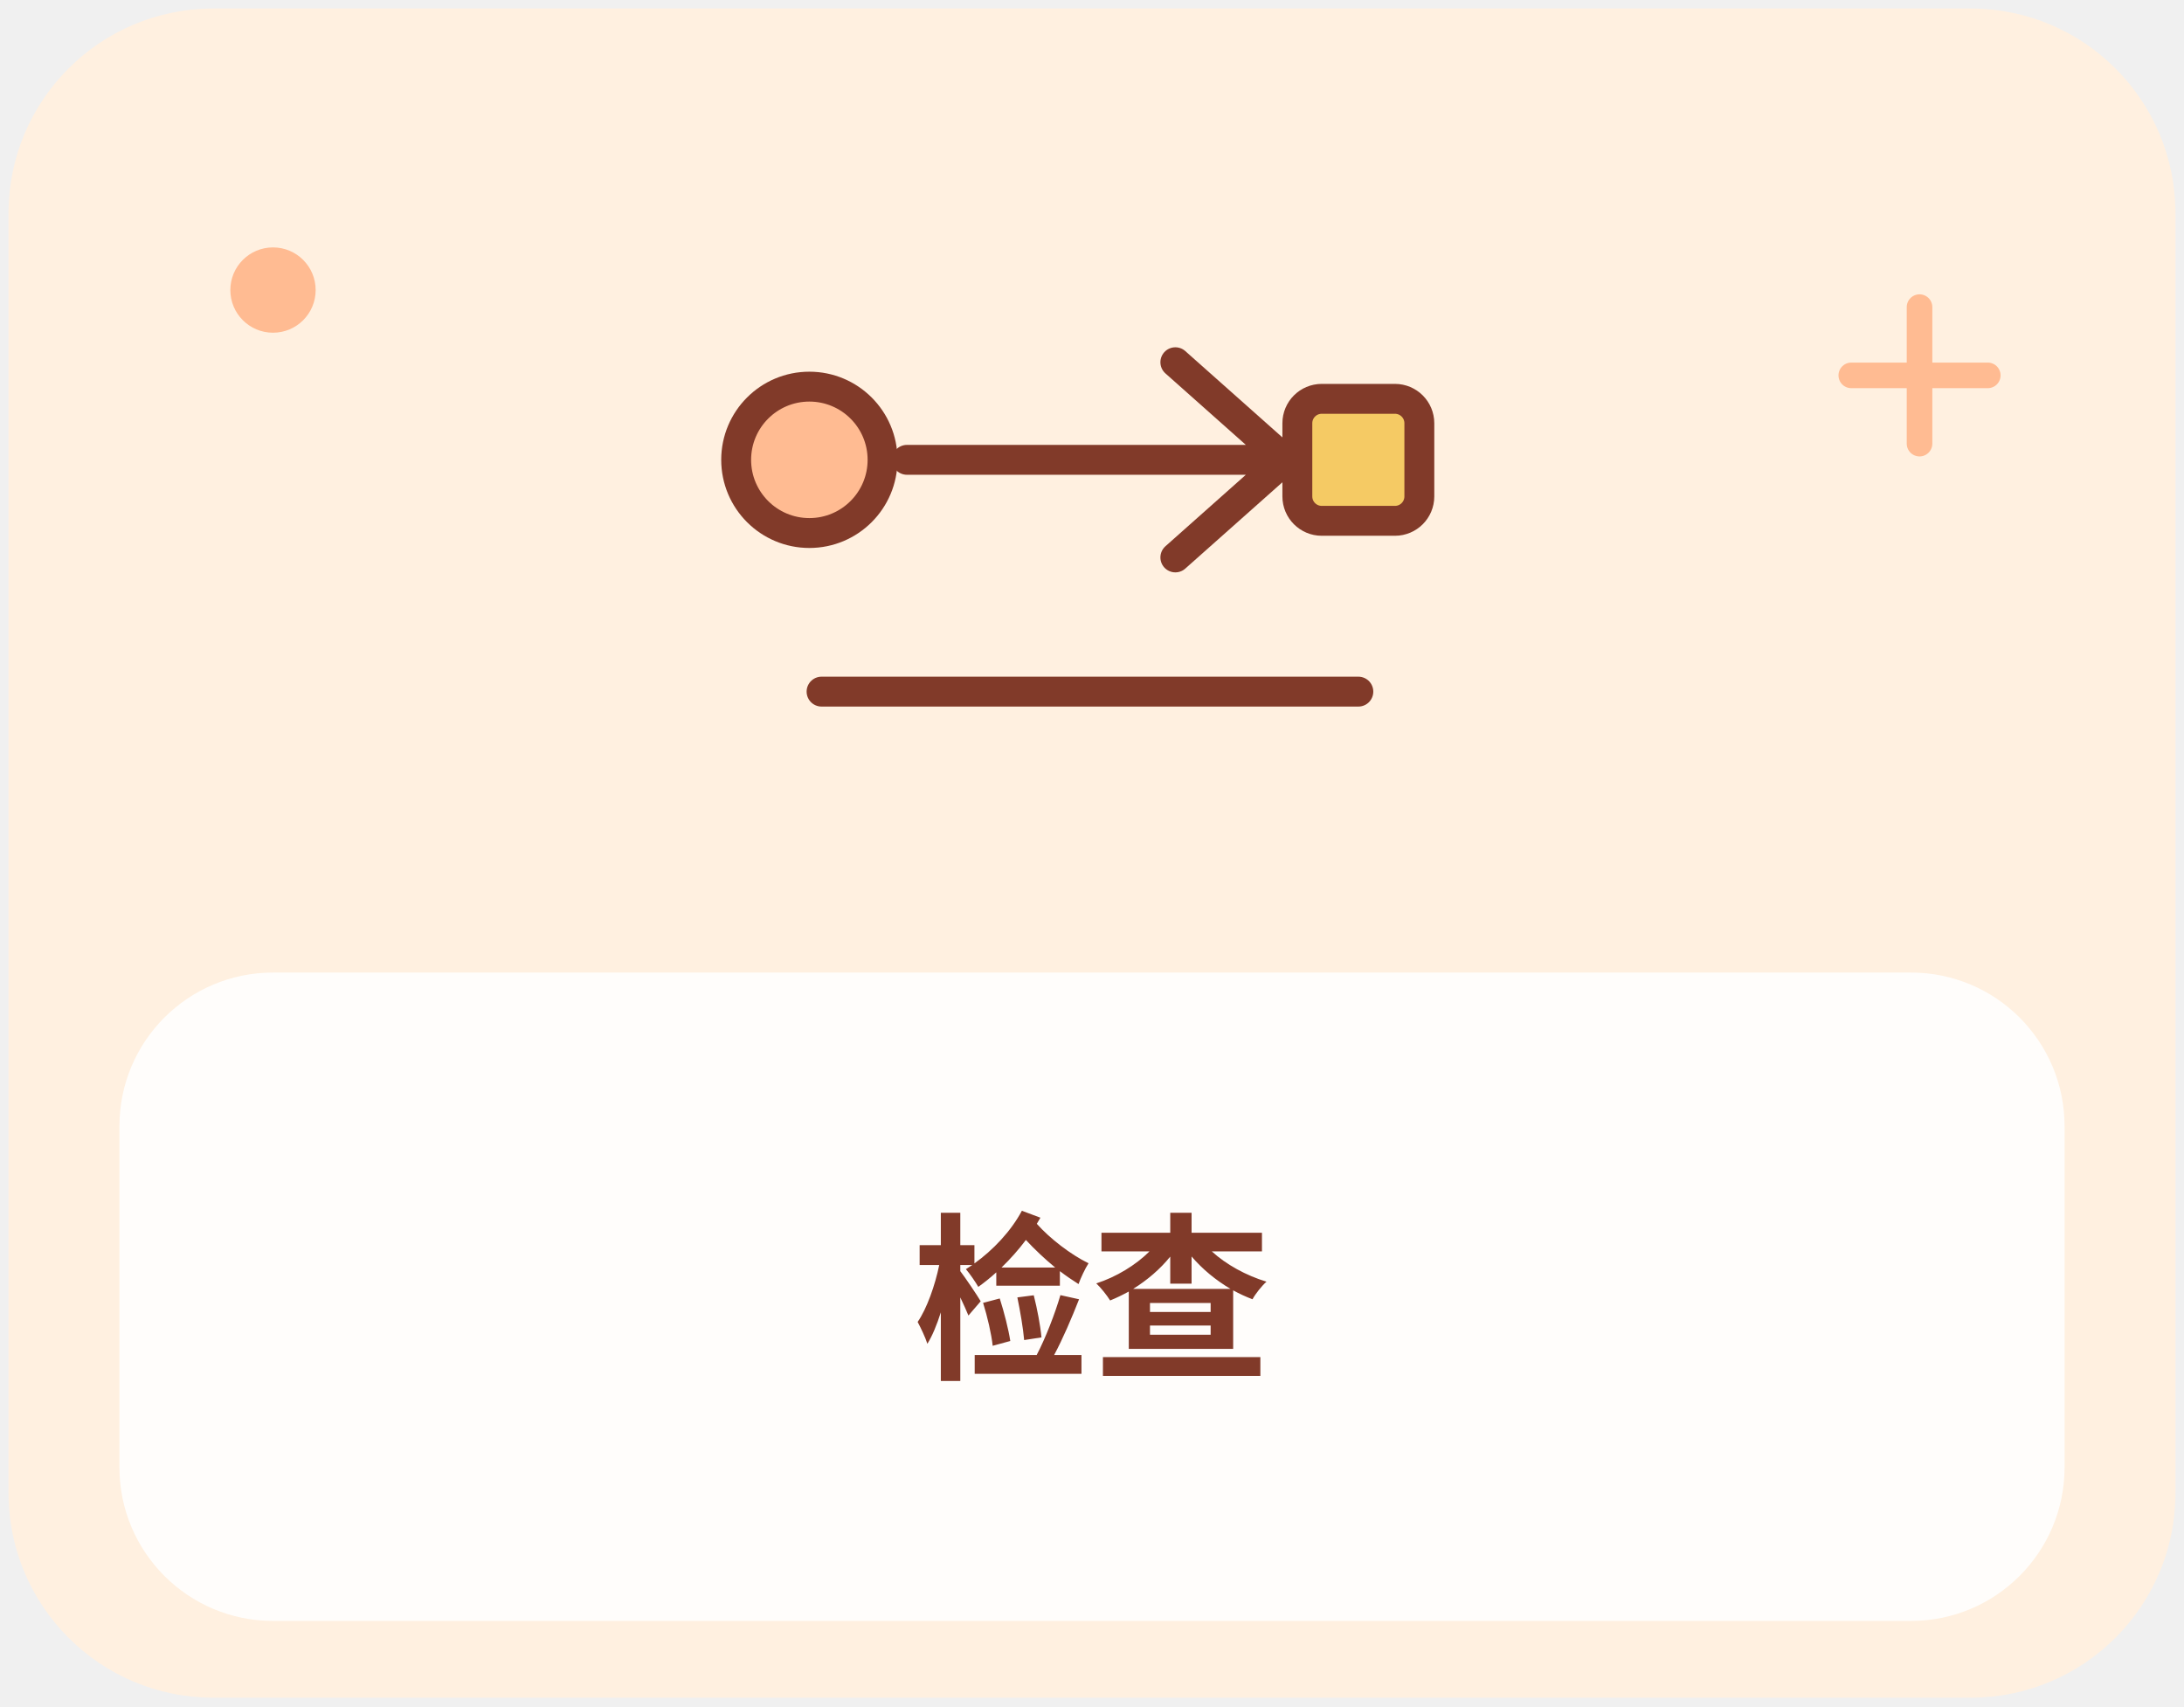
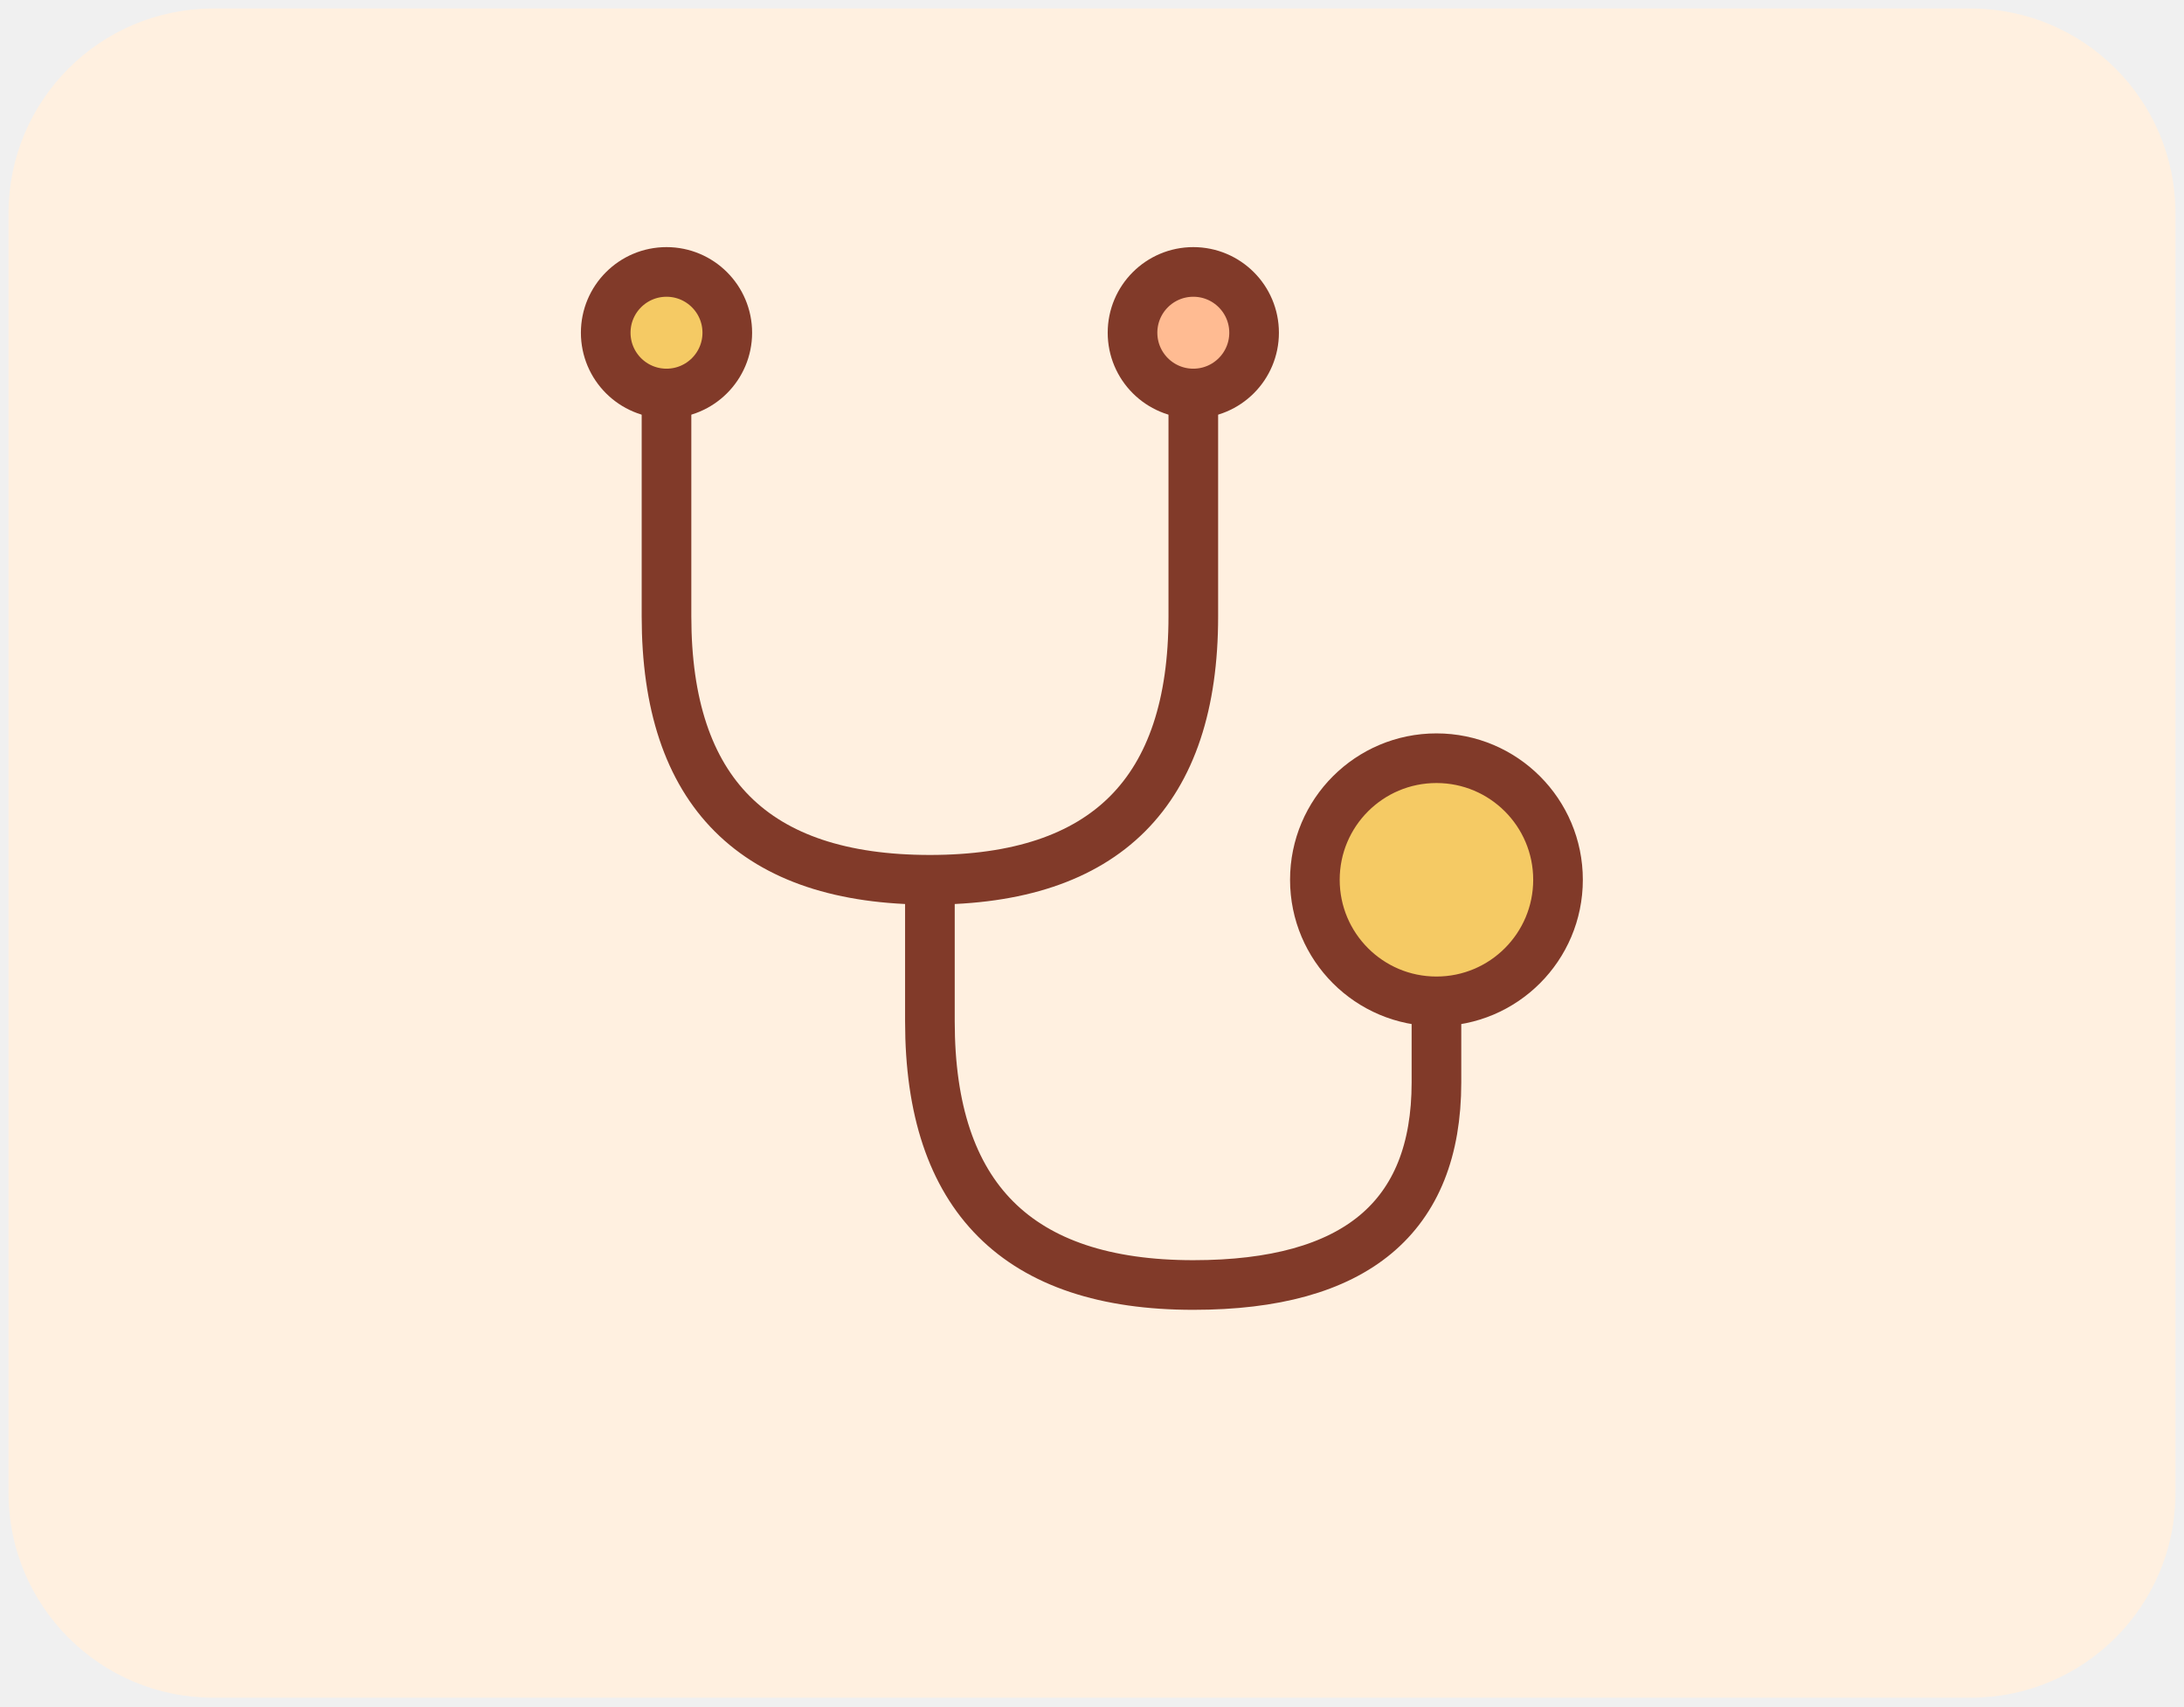
- <svg xmlns="http://www.w3.org/2000/svg" width="256" height="200" viewBox="0 0 256 200" font-family="system-ui,Noto Sans CJK SC,Microsoft YaHei,sans-serif" role="img">
+ <svg xmlns="http://www.w3.org/2000/svg" width="256" height="200" viewBox="0 0 256 200" font-family="system-ui,sans-serif" role="img">
  <rect x="1" y="1" width="254" height="198" rx="24" fill="#fff0e0" />
-   <circle cx="32" cy="34" r="5" fill="#ffbb92" />
-   <path d="M225 36v16m-8-8h16" stroke="#ffbb92" stroke-width="3" stroke-linecap="round" />
-   <g transform="translate(82 11) scale(1.43)" stroke="#813a29" stroke-width="2.45" stroke-linecap="round" stroke-linejoin="round" fill="none">
-     <ellipse cx="9" cy="30" rx="6" ry="6" fill="#ffbb92" />
-     <path d="M17 30h31m-9-8 9 8-9 8" fill="none" />
-     <rect x="49" y="25" width="10" height="10" rx="2" fill="#f5ca64" />
-     <path d="M10 49h44" fill="none" />
+   <g transform="translate(52 20) scale(2.375)" stroke="#813a29" stroke-width="2.45" stroke-linecap="round" stroke-linejoin="round" fill="none">
+     <g transform="translate(0 0) scale(1)">
+       <path d="M11 10v12q0 13 13 13t13-13V10m-13 25v7q0 13 13 13 12 0 12-10v-4" fill="none" />
+       <ellipse cx="49" cy="35" rx="6" ry="6" fill="#f5ca64" />
+       <ellipse cx="11" cy="8" rx="3" ry="3" fill="#f5ca64" />
+       <ellipse cx="37" cy="8" rx="3" ry="3" fill="#ffbb92" />
+     </g>
  </g>
-   <rect x="14" y="114" width="228" height="76" rx="18" fill="#fff" opacity=".87" />
-   <text x="128" y="160" fill="#813a29" font-size="21" font-weight="700" text-anchor="middle">检查</text>
</svg>
